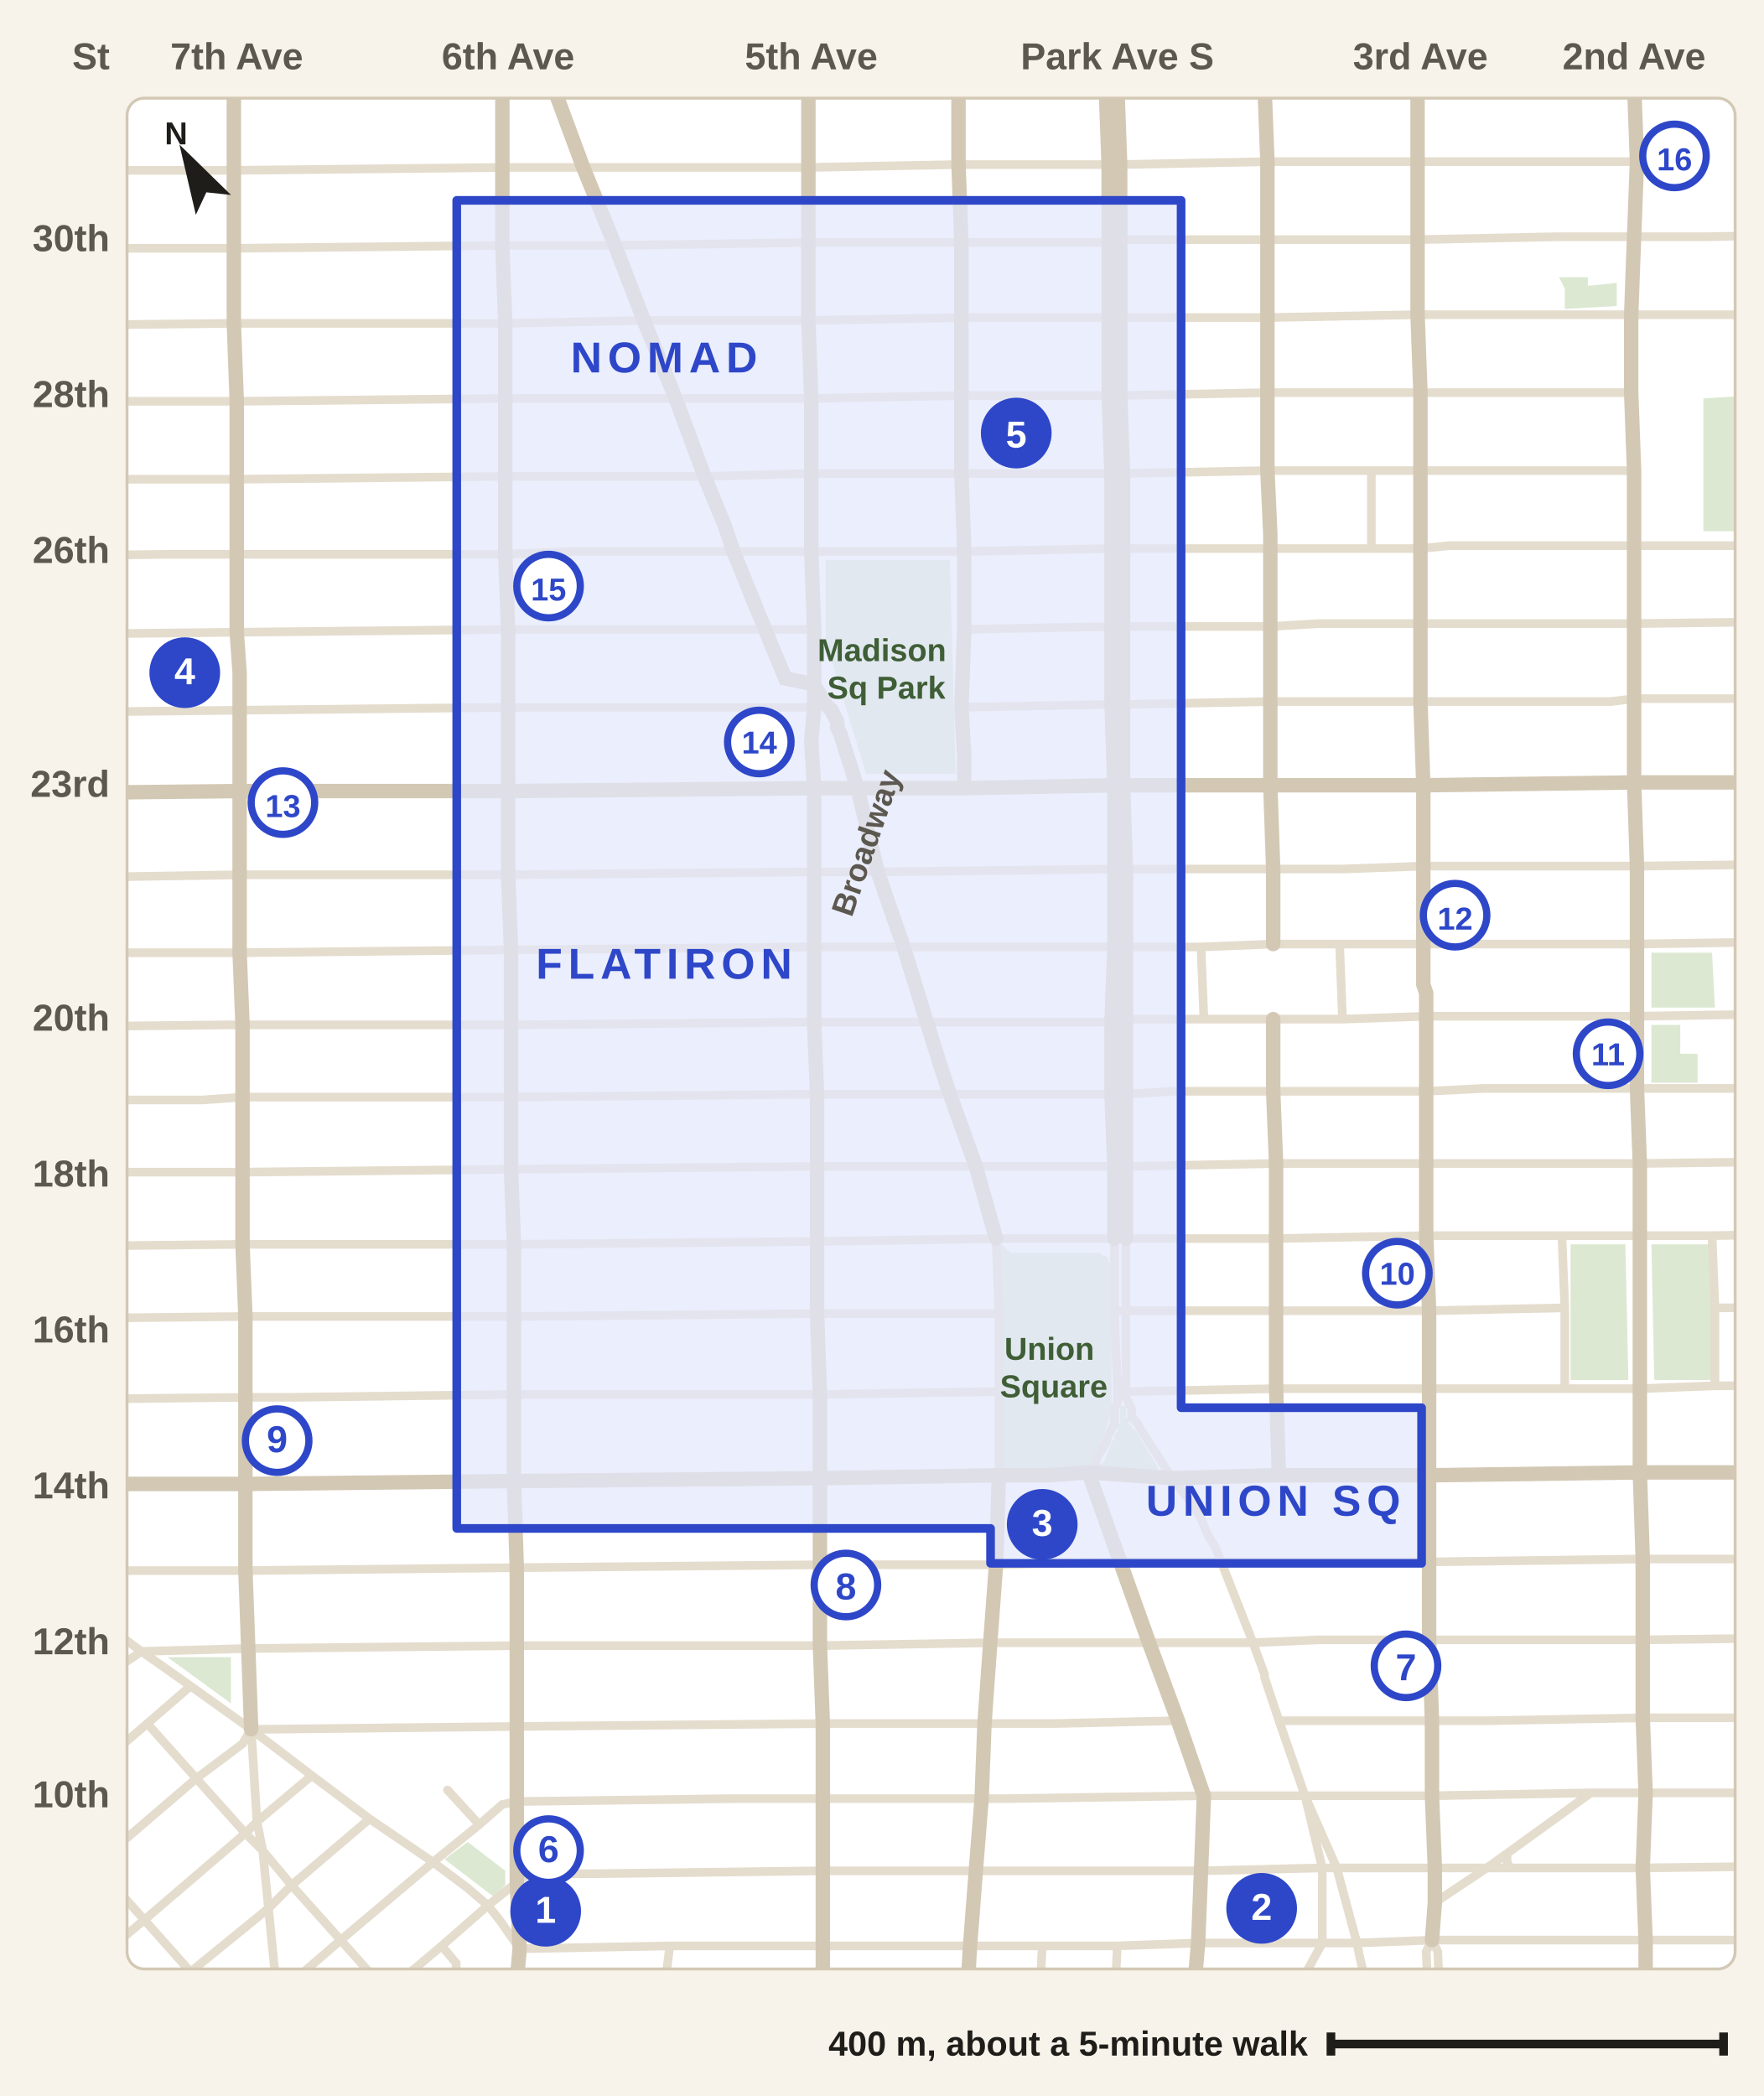
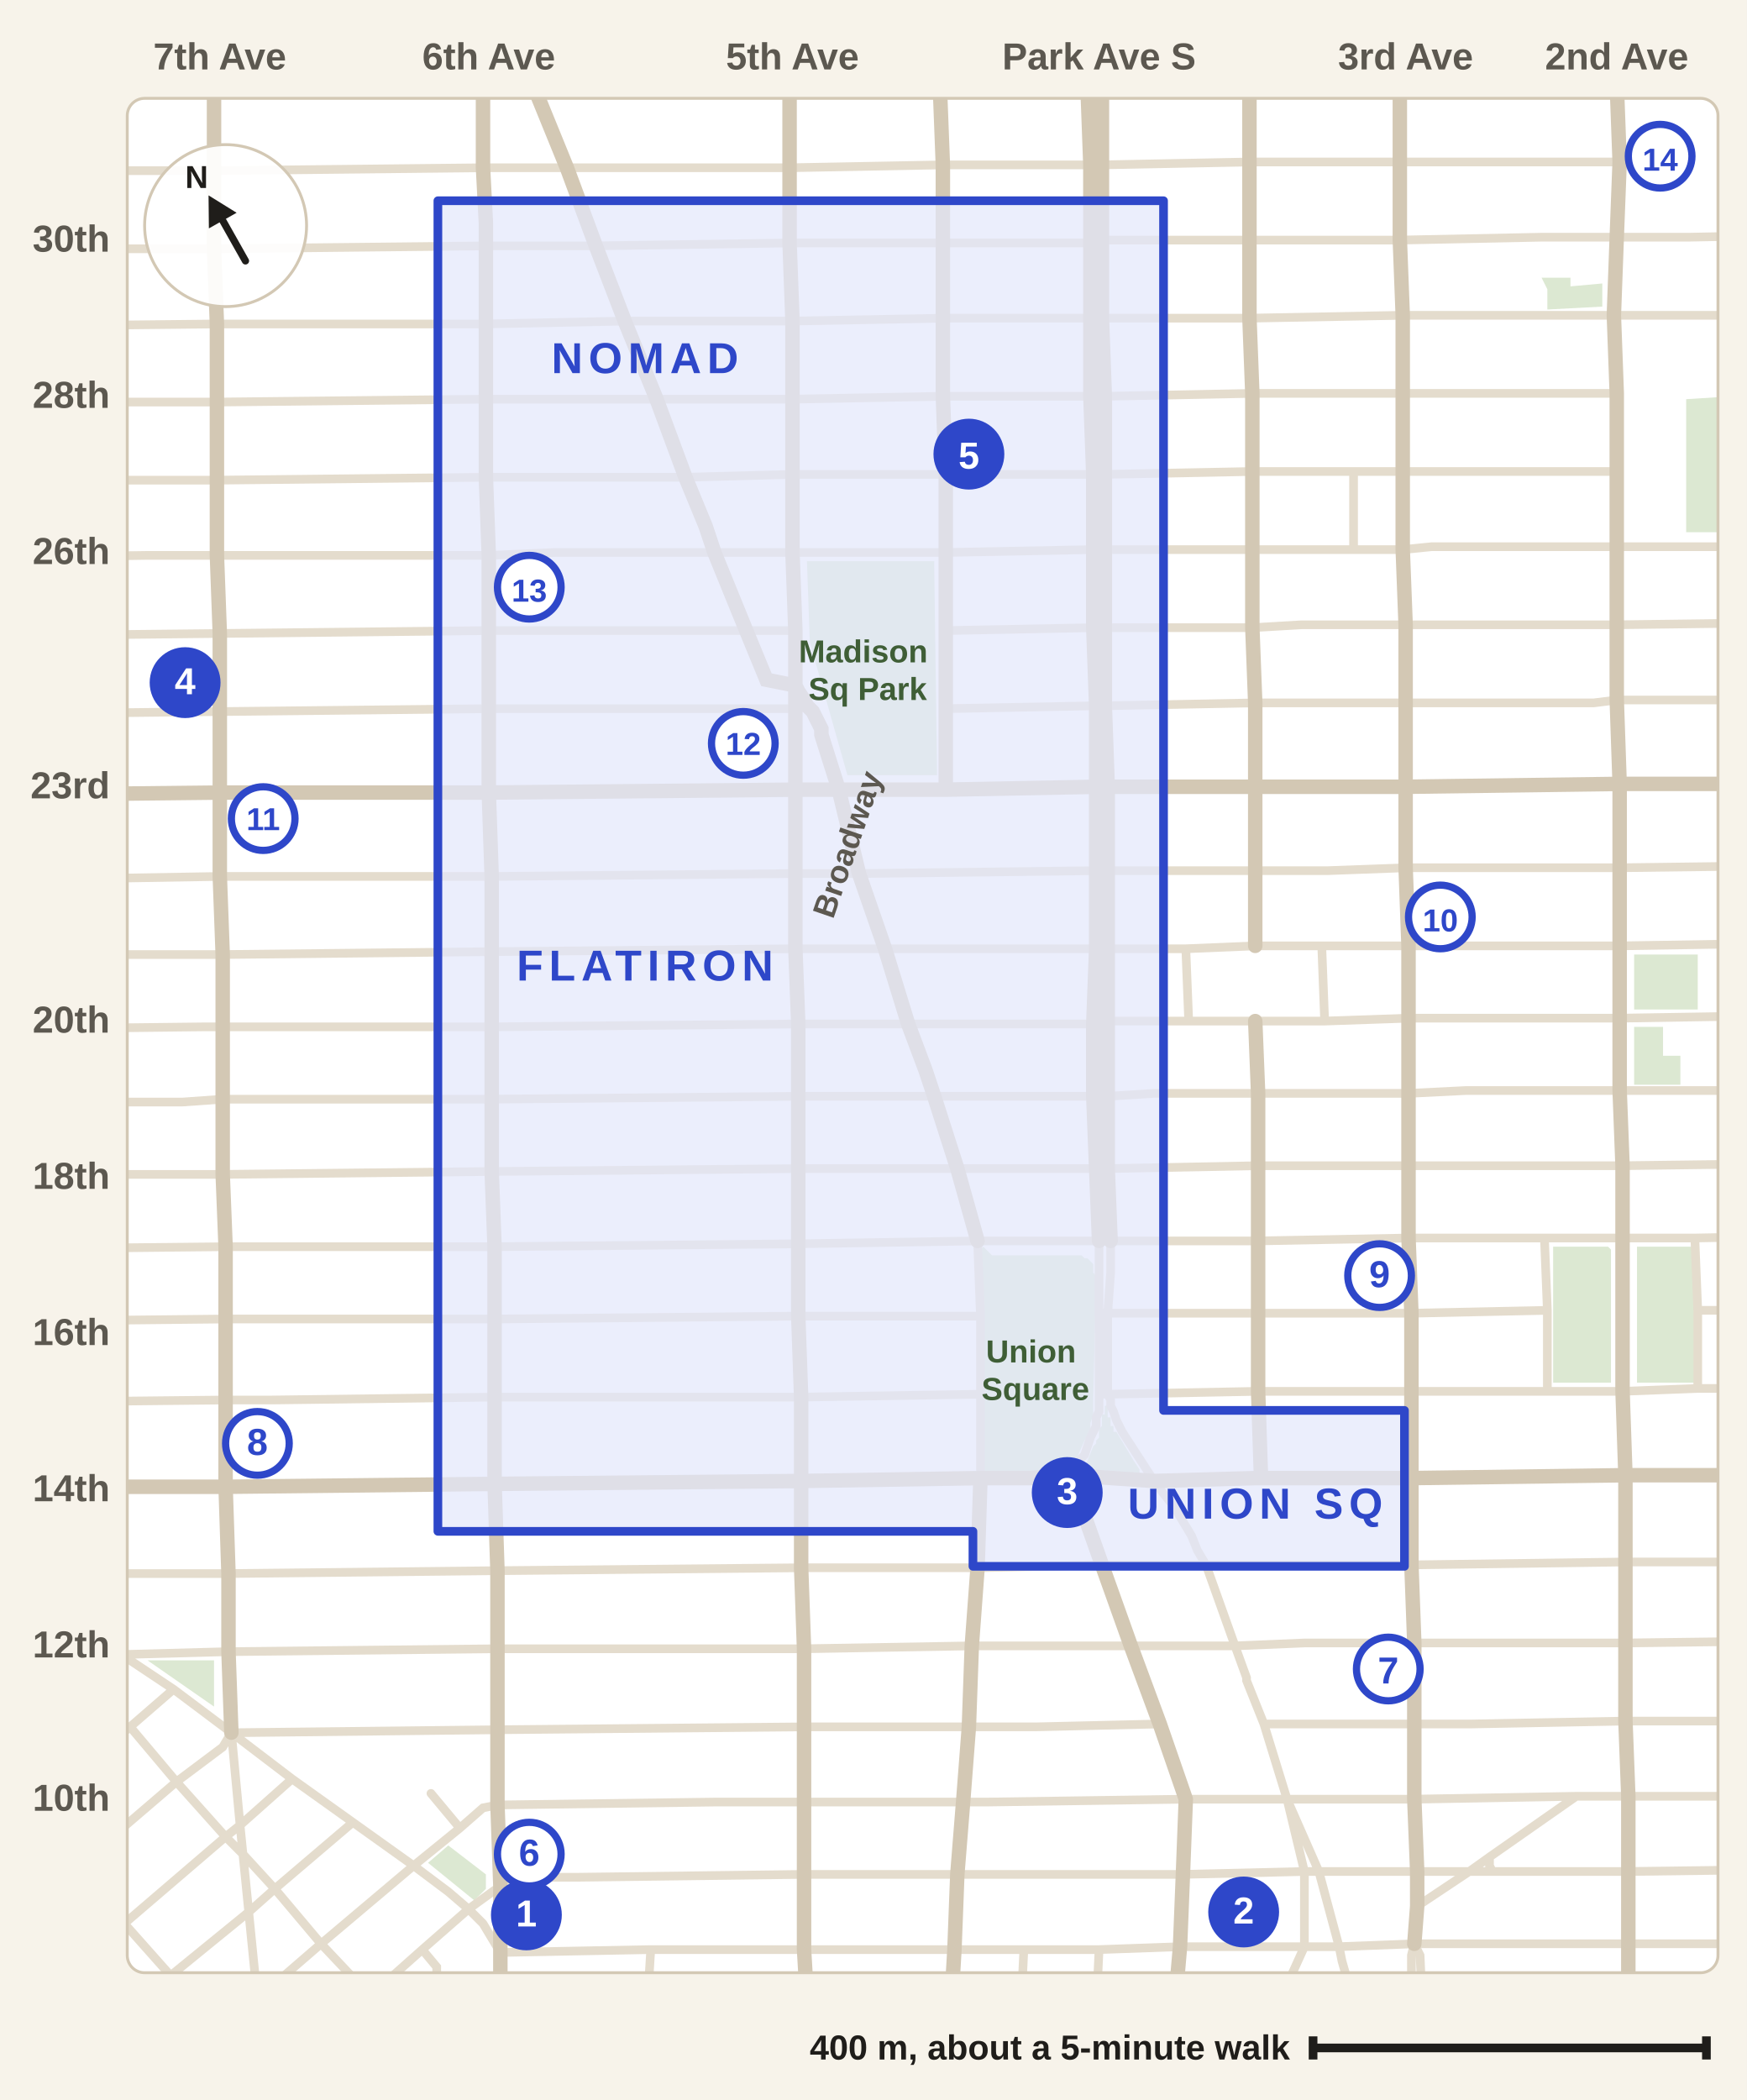
- <svg xmlns="http://www.w3.org/2000/svg" viewBox="0 0 611 726" width="611" height="726" font-family="Atkinson Hyperlegible Next, Arial, Helvetica, sans-serif">
-   <rect width="611" height="726" fill="#F7F3EA" />
+ <svg xmlns="http://www.w3.org/2000/svg" viewBox="0 0 604 726" width="604" height="726" font-family="Atkinson Hyperlegible Next, Arial, Helvetica, sans-serif">
+   <rect width="604" height="726" fill="#F7F3EA" />
  <clipPath id="c">
-     <rect x="44" y="34" width="557" height="648" rx="6" />
+     <rect x="44" y="34" width="550" height="648" rx="6" />
  </clipPath>
  <g clip-path="url(#c)">
-     <rect x="44" y="34" width="557" height="648" fill="#FFFFFF" />
-     <path d="M606 137L590 138L590 184L606 184L606 137Z" fill="#DCE8D2" />
-     <path d="M175 648L162 638L154 644L171 657L175 653L175 648Z" fill="#DCE8D2" />
-     <path d="M593 330L572 330L572 349L594 349L593 330Z" fill="#DCE8D2" />
-     <path d="M588 365L582 365L582 355L572 355L572 375L588 375L588 365Z" fill="#DCE8D2" />
-     <path d="M560 106L560 98L550 99L550 97L550 96L547 96L540 96L542 100L542 107L560 106Z" fill="#DCE8D2" />
-     <path d="M80 590L80 574L58 574L80 590Z" fill="#DCE8D2" />
-     <path d="M329 194L286 194L286 222L300 268L331 268L329 194Z" fill="#DCE8D2" />
-     <path d="M593 431L572 431L573 478L593 478L593 431Z" fill="#DCE8D2" />
-     <path d="M564 478L564 478L564 478L564 477L563 432L563 431L563 431L563 431L563 431L563 431L547 431L545 431L544 431L544 431L544 431L544 431L544 431L544 432L544 478L544 478L544 478L544 478L544 478L545 478L564 478L564 478L564 478Z" fill="#DCE8D2" />
-     <path d="M384 492L385 489L385 486L385 484L385 441L385 440L385 438L384 437L384 436L383 435L382 435L381 434L380 434L378 434L377 434L354 434L352 434L351 434L350 434L349 433L348 432L347 431L346 432L347 453L347 454L347 454L347 454L347 454L347 454L347 454L347 454L347 454L347 454L347 455L347 455L347 455L347 461L347 461L347 461L347 462L347 462L347 483L347 497L347 509L347 509L347 509L347 509L347 509L347 509L348 509L348 510L348 510L348 510L348 510L348 510L354 510L355 509L361 509L362 510L374 510L375 509L376 509L376 509L377 509L377 508L378 508L378 507L382 498L383 495L384 492Z" fill="#DCE8D2" />
-     <path d="M401 509L401 509L401 509L401 509L401 509L401 509L401 509L401 509L401 509L401 509L401 508L401 508L401 508L401 508L401 508L401 508L401 508L401 508L401 508L401 508L399 505L393 495L392 495L392 495L392 494L392 494L391 493L391 493L391 492L391 492L391 491L391 491L390 491L390 491L390 490L390 490L390 489L390 489L390 488L390 488L390 487L389 487L389 487L389 486L389 486L389 486L389 486L389 486L389 486L389 486L389 486L389 486L389 486L389 486L389 486L389 486L389 486L389 486L389 486L389 486L389 486L389 486L389 486L389 486L389 486L389 486L389 486L389 486L389 486L389 486L389 486L389 486L389 486L389 486L389 487L389 487L388 487L388 488L388 488L388 489L388 489L388 490L388 490L388 491L388 491L388 492L388 492L388 493L387 493L387 494L387 494L387 494L387 495L387 495L387 496L387 496L386 497L386 498L386 498L386 499L385 499L385 500L383 505L382 507L382 507L382 507L382 507L382 507L382 507L381 507L381 508L381 508L381 508L382 508L382 508L382 508L382 509L382 509L382 509L382 509L382 509L382 509L382 509L382 509L382 509L383 509L383 510L383 510L383 510L398 510L400 510L400 509L401 509L401 509L401 509Z" fill="#DCE8D2" />
-     <path d="M279 4L221 5L181 5M230 690L257 690M570 699L648 698M442 403L494 403M569 647L648 646M181 5L174 4M384 57L385 57L388 57M383 742L385 717M336 674L361 674M285 674L336 674M285 674L232 674M463 647L452 622M441 301L465 301L493 300M434 569L423 541M441 327L416 328M31 713L-1 741M334 218L385 217M385 717L387 674M438 30L491 29M280 111L333 110M567 327L629 326L645 326M85 635L50 665M175 138L82 139M166 632L150 645M452 622L443 596M128 630L101 653M387 482L387 479L386 454M497 659L515 647M384 110L386 110L388 110M570 621L648 621M280 31L192 31M541 428L542 453M118 672L101 653M385 4L387 4M50 665L26 685L26 685L14 695M384 137L386 137L388 137M385 354L388 353L390 353M447 773L449 738L450 726L452 684M282 218L265 218M458 673L458 647M83 702L66 683M232 674L180 675M458 647L463 647M565 109L598 109L606 109L622 109L643 108M491 3L564 3M386 429L388 429L390 429M108 615L87 599M16 627L-1 606M417 622L452 622M332 31L383 30M282 302L176 303M332 57L384 57M281 164L244 165M31 713L14 695M476 647L497 647M150 645L128 630M91 641L89 631M385 190L387 190L389 190M496 672L570 672M416 328L417 353M389 164L439 163M390 379L406 378L441 378M101 653L93 661M283 455L346 455M175 192L82 192M385 164L386 164L389 164M85 484L-8 485M85 635L68 616M357 741L359 715M390 328L402 328L416 328M492 163L529 163L533 163L540 163L546 163L552 163L566 163M244 165L175 165M442 429L494 428M567 352L629 351L646 352M87 599L84 604L68 616M86 571L49 572M66 584L51 597M177 380L84 380M234 138L175 138M465 353L494 352M566 82L589 82L591 82L642 81M541 428L544 428L568 428M495 541L569 540M85 456L-9 457M338 404L386 404M178 431L107 431L106 431L84 431M284 570L343 569M48 732L31 713M390 429L442 429M439 83L491 83M491 83L539 82L546 82L566 82M386 301L388 301L390 301M390 482L442 481M84 355L78 355L77 355L-10 356M281 191L254 191M145 702L126 701M390 482L390 479L390 454M49 572L34 561M569 540L647 540M33 646L16 627M439 56L491 56M150 645L118 672M494 428L514 428L519 428L541 428M285 711L229 707M283 404L177 405M33 646L-3 676M87 599L66 584M551 621L570 621M333 110L384 110M386 404L388 404L390 404M178 456L85 456M81 112L-12 113M126 701L134 690M386 454L386 441L386 429M333 164L385 164M134 690L118 672M283 404L338 404M158 703L158 680L153 674M175 165L82 166M230 690L232 674M276 245L191 245L176 245M282 328L313 328M492 136L522 136L528 136L531 136L533 136L540 136L565 136M282 354L302 354L309 354L321 354M284 542L179 543M570 672L648 672M83 246L-5 247L-11 247M471 678L470 673M265 218L176 218M96 691L93 661M285 691L335 691M83 330L15 330L11 330L-10 331M567 377L587 377L589 377L645 377M464 327L454 327L451 327L441 327M497 709L498 707L499 699M82 192L57 192L-11 193M283 379L329 379M100 737L99 719M515 699L570 699M476 699L471 678M515 647L522 642M492 190L502 189L542 189L548 189L566 189M567 300L645 299M616 242L644 242M383 30L385 30M333 84L384 84M81 59L-12 59M398 569L434 569M475 190L492 190M438 3L491 3M333 245L385 244M475 163L492 163M522 642L551 621M387 6L385 4M346 511L346 482M134 690L122 701L102 717L99 719M609 189L609 162M389 217L440 217M440 190L454 190L475 190M493 300L567 300M442 481L495 481M389 244L440 243M174 31L81 32M443 596L438 581L438 580L434 569M285 623L306 623L340 623M566 242L597 242L616 242M179 543L85 544M385 495L386 493L386 490L386 488M386 488L387 486L387 484L387 482M83 303L22 304L21 304L-10 304M229 707L228 734M177 355L119 355L117 355L84 355M281 138L234 138M34 561L-12 587M609 162L609 136M495 699L494 676L496 672M384 84L386 84L388 83M483 721L476 699M387 482L390 482M417 353L441 353M346 455L345 429M280 31L332 31M492 216L566 216M564 3L578 3L642 2M334 191L385 190M176 218L82 219M483 721L485 722L486 723L488 724L490 724M285 597L179 598M280 58L332 57M284 483L212 483L195 483L178 483M497 647L515 647M66 683L50 665M177 405L84 406M496 622L551 621M385 30L387 30M388 137L439 136M390 301L400 301L441 301M495 454L542 453M390 454L390 440L390 429M179 598L89 599L87 599M340 623L348 623L417 622M386 328L388 328L390 328M390 454L442 454M66 584L49 572M594 453L646 453M515 724L515 699M282 354L177 355M331 739L333 714M284 542L345 542M494 352L514 352L567 352M66 683L31 713M569 568L647 567M284 570L215 570L205 570M16 627L-20 657M192 31L174 31M254 191L199 191L175 192M49 572L-1 606M442 454L495 454M280 111L223 111M178 483L101 484L85 484M333 137L384 137M338 648L416 648M84 406L-9 406M176 303L83 303M50 665L33 646M285 623L254 623L179 624M464 327L493 327M332 4L382 4M359 715L333 714M465 353L464 327M441 378L494 378M463 647L476 647M96 691L83 702M386 454L388 454L390 454M82 219L-11 220M174 4L81 6M439 110L491 109M82 139L-11 139M439 136L492 136M387 30L438 30M491 109L565 109M223 111L175 112M423 541L421 536L418 531L416 526M416 526L413 521L409 516L406 512M205 570L179 570M109 725L99 719M179 624L174 625L166 632M346 482L346 455M166 632L155 620M385 379L388 379L390 379M118 672L96 691M177 329L83 330M93 661L66 683M415 673L458 673M341 597L364 597L365 597L408 596M153 674L134 690M51 597L16 627M494 378L514 377L567 377M174 85L81 86M169 660L153 674M169 660L162 654L150 645M175 112L81 112M84 380L70 381L65 381L-9 381M280 58L202 58M388 110L439 110M345 429L386 429M387 674L415 673M345 542L388 541M515 647L523 647M566 216L644 215M412 719L385 717M452 684L458 673M470 673L496 672M413 696L452 684M343 569L398 569M458 647L452 622M492 243L508 243L521 243L555 243L558 243L566 242M491 29L551 29L556 29L566 29M99 719L83 702M361 674L387 674M329 379L385 379M280 84L213 85M385 717L359 715M387 4L438 3M108 615L89 631M475 176L475 163M499 699L498 676L496 672M568 403L645 402M179 570L86 571M145 702L134 690M81 6L26 6L15 6L-13 6M566 189L591 189L609 189M89 631L87 599M81 86L-12 86M388 541L423 541M280 84L333 84M494 403L568 403M283 379L177 380M174 58L81 59M385 217L387 217L389 217M285 597L303 597L341 597M109 725L126 701M68 616L33 646M14 695L-11 716M281 164L294 164M82 166L63 166L57 166L5 166L-11 166M496 596L516 596L569 595M101 653L91 641M359 715L361 674M281 138L333 137M497 699L499 699M441 353L465 353M283 430L345 429M68 616L51 597M416 648L458 647M14 695L-3 676M91 641L85 635M173 665L169 660M93 661L91 641M493 327L567 327M497 724L497 709M158 703L145 702M294 164L333 164M569 595L597 595L603 595L647 595M443 596L496 596M568 481L594 480M282 245L276 245M83 702L61 721L58 723L48 732M180 675L173 665M458 673L470 673M542 453L542 481M388 57L439 56M229 707L230 690M285 648L338 648M333 714L285 711M321 354L385 354M609 136L618 136L622 136M176 245L83 246M388 83L439 83M279 4L332 4M495 568L516 568L569 568M497 709L495 708L495 699M593 428L645 427M304 302L386 301M499 699L515 699M282 328L177 329M282 302L304 302M452 622L496 622M568 428L593 428M475 190L475 176M439 163L475 163M89 631L85 635M283 430L178 431M470 673L463 647M594 480L646 480M283 455L178 456M523 647L522 645L522 644L522 643L522 642M128 630L108 615M313 328L386 328M594 480L594 453M434 569L457 568L470 568L495 568M440 243L479 243L492 243M390 404L442 403M389 190L440 190M594 453L593 428M609 189L643 188M491 56L567 56M281 191L334 191M385 244L387 244L389 244M523 647L569 647M84 431L-9 432M377 510L379 508L380 505L381 503M381 503L383 500L384 497L385 495M202 58L174 58M423 541L457 541L474 541L495 541M99 719L66 748M390 353L402 353L406 353L417 353M284 483L346 482M622 136L643 135M395 495L394 493L392 491L392 488M392 488L391 486L390 484L390 482M180 704L158 703M229 707L180 704M13 545L-3 555L-13 560M406 512L395 495M85 544L15 544L13 545M13 545L9 542L-8 529M34 561L13 545M179 652L169 660M285 648L206 649L196 649L183 649L179 652M542 481L568 481M99 719L96 691M495 481L512 481L517 481L520 481L523 481L542 481M213 85L174 85M440 217L457 216L468 216L476 216L492 216" fill="none" stroke="#E4DCCD" stroke-width="3" stroke-linecap="round" />
-     <path d="M492 243L492 216M213 85L202 58M282 354L282 328M413 696L415 673M377 510L406 512M567 352L567 327M81 32L81 6M177 329L176 303M321 354L313 328M345 429L338 404M439 83L439 56M175 165L175 138M177 380L177 355M83 274L83 246M567 377L567 352M570 699L570 672M178 456L178 431M180 675L179 652M176 245L176 230L176 218M566 271L566 242M329 379L326 370L321 354M284 512L284 483M285 674L285 648M81 86L81 59M570 724L570 699M282 302L282 273M343 569L345 542M282 237L282 218M178 483L178 456M569 540L568 510M179 652L179 624M284 570L284 542M494 403L494 378M388 110L388 83M567 327L567 300M412 719L413 696M568 510L568 481M568 403L567 377M175 192L175 165M338 404L329 379M568 428L568 403M385 354L386 328M281 138L280 111M495 481L495 454M178 513L85 514M386 429L386 404M492 190L492 163M398 569L388 541M495 511L568 510M382 4L382 -25M386 301L386 272M443 511L482 511L495 511M174 4L174 -11M85 514L-8 514M440 190L440 185L439 163M281 257L282 245M176 274L176 245M336 674L338 648M566 189L566 163M279 4L279 -25M335 691L336 674M385 379L385 354M174 31L174 4M496 596L495 568M494 428L494 403M82 219L82 192M387 6L387 4M83 330L83 303M297 273L323 273L334 273M443 511L442 481M284 512L346 511M390 379L390 353M334 218L334 191M82 166L82 139M179 570L179 543M386 272L385 244M333 110L333 84M282 245L282 237M390 353L390 328M390 328L390 312L390 301M569 595L569 568M333 714L335 691M389 190L389 164M284 512L178 513M281 191L281 164M496 672L497 659M86 571L85 544M569 647L570 621M415 673L416 648M83 303L83 274M439 163L439 136M384 84L384 57M346 511L363 511L377 510M81 6L80 -23M438 30L438 3M386 404L385 379M282 273L289 273M564 3L564 -26M566 271L644 271M439 56L438 30M202 58L192 31M492 136L491 109M386 272L387 272L389 272M175 112L174 85M440 272L465 272L493 272M566 29L564 3M332 4L332 -25M280 111L280 84M439 136L439 110M493 272L492 243M389 217L389 190M389 272L389 244M384 57L383 30M566 242L566 216M333 164L333 137M334 191L333 164M345 542L346 511M282 273L176 274M304 302L297 273M442 454L442 429M493 327L493 300M289 273L297 273M438 3L438 -26M567 300L566 271M81 59L81 32M177 355L177 343L177 329M178 513L178 483M493 272L566 271M285 711L285 691M491 109L491 83M492 216L492 190M384 110L384 84M385 164L384 137M283 379L282 354M332 31L332 4M388 57L387 30M565 109L566 82M495 568L495 541M85 456L84 431M85 544L85 514M385 4L385 -25M496 622L496 596M282 218L281 191M566 82L567 56M83 246L83 233L82 219M81 112L81 86M178 431L177 405M283 455L283 430M494 352L494 344L493 341L493 327M174 85L174 77L174 58M569 568L569 558L569 540M491 3L490 -26M177 405L177 380M192 31L181 5M244 165L234 138M333 84L332 57M385 190L385 164M282 328L282 302M389 272L440 272M176 218L175 192M285 623L285 597M570 672L569 647M285 648L285 623M283 404L283 379M176 303L176 274M179 598L179 570M84 355L83 330M283 430L283 412L283 410L283 404M387 4L387 -25M568 510L614 510L617 510L625 510L633 510L647 510M179 613L179 598M492 163L492 136M179 543L178 513M234 138L223 111M389 244L389 217M491 83L491 56M223 111L213 85M285 597L284 570M440 243L440 217M406 512L441 511L443 511M568 481L568 428M491 29L491 3M495 541L495 511M174 58L174 31M570 621L569 595M491 56L491 29M313 328L304 302M285 691L285 674M441 301L440 272M388 541L377 510M495 454L494 428M334 273L334 262L333 245M340 623L341 597M282 237L272 235L265 218M493 300L493 272M439 110L439 83M565 136L565 109M82 139L81 112M84 431L84 406M390 429L390 404M385 217L385 190M85 484L85 456M390 301L389 272M388 83L388 57M388 137L388 110M387 30L387 6M265 218L254 191M84 406L84 380M254 191L251 182L244 165M497 647L496 622M441 378L441 353M82 192L82 166M338 648L340 623M494 378L494 352M386 328L386 312L386 301M341 597L343 569M384 137L384 110M179 624L179 613M334 273L386 272M440 272L440 243M411 744L411 737L412 719M382 6L382 4M284 483L283 455M84 380L84 355M566 216L566 189M497 659L497 647M416 648L417 622M87 599L86 571M297 273L291 254M291 254L290 252L290 250L289 248L288 246L286 244M286 244L285 242L283 239L282 237M567 56L566 29M417 622L408 596M442 481L442 454M495 511L495 481M280 31L279 4M333 137L333 110M383 30L382 6M280 58L280 31M385 244L385 217M175 138L175 112M389 164L388 137M408 596L398 569M281 164L281 138M442 403L441 378M280 84L280 58M333 245L334 218M390 404L390 379M176 274L83 274M440 217L440 190M284 542L284 512M332 57L332 31M83 274L-10 275M442 429L442 403M282 273L281 257M441 327L441 301M566 163L565 136M180 704L179 686L180 675M85 514L85 499L85 498L85 484M180 731L180 704" fill="none" stroke="#D3C8B4" stroke-width="5" stroke-linecap="round" />
-     <path d="M158.2 69.4L409.1 69.4L409.1 487.6L492.4 487.6L492.4 541.5L343.1 541.5L343.1 529.4L158.2 529.4L158.2 69.4Z" fill="#E3E8FB" fill-opacity="0.72" stroke="#2E47C9" stroke-width="3" stroke-linejoin="round" />
-     <text x="230" y="129" font-size="15" font-weight="700" fill="#2E47C9" text-anchor="middle" letter-spacing="2">NOMAD</text>
-     <text x="230" y="339" font-size="15" font-weight="700" fill="#2E47C9" text-anchor="middle" letter-spacing="2">FLATIRON</text>
-     <text x="441" y="525" font-size="15" font-weight="700" fill="#2E47C9" text-anchor="middle" letter-spacing="2">UNION SQ</text>
-     <text x="307" y="229" font-size="11" font-weight="700" fill="#3F5E36" text-anchor="middle">
-       <tspan x="307">Madison</tspan>
-       <tspan x="307" dy="13">Sq Park</tspan>
+     <rect x="44" y="34" width="550" height="648" fill="#FFFFFF" />
+     <path d="M599 137L583 138L583 184L599 184L599 137Z" fill="#DCE8D2" />
+     <path d="M168 648L155 638L148 644L164 657L168 653L168 648Z" fill="#DCE8D2" />
+     <path d="M587 330L565 330L565 349L587 349L587 330Z" fill="#DCE8D2" />
+     <path d="M581 365L575 365L575 355L565 355L565 375L581 375L581 365Z" fill="#DCE8D2" />
+     <path d="M554 106L554 98L543 99L543 97L543 96L540 96L533 96L535 100L535 107L554 106Z" fill="#DCE8D2" />
+     <path d="M74 590L74 574L51 574L74 590Z" fill="#DCE8D2" />
+     <path d="M323 194L279 194L280 222L293 268L324 268L323 194Z" fill="#DCE8D2" />
+     <path d="M586 431L566 431L566 478L586 478L586 431Z" fill="#DCE8D2" />
+     <path d="M557 478L557 478L557 478L557 477L557 432L556 431L556 431L556 431L556 431L556 431L540 431L539 431L537 431L537 431L537 431L537 431L537 431L537 432L537 478L537 478L537 478L538 478L538 478L538 478L557 478L557 478L557 478Z" fill="#DCE8D2" />
+     <path d="M377 492L378 489L378 486L378 484L379 441L378 440L378 438L378 437L377 436L376 435L375 435L374 434L373 434L372 434L370 434L347 434L346 434L344 434L343 434L342 433L341 432L340 431L339 432L340 453L340 454L340 454L340 454L340 454L340 454L340 454L340 454L340 454L340 454L340 455L340 455L340 455L340 461L340 461L340 461L340 462L340 462L340 483L340 497L340 509L340 509L340 509L341 509L341 509L341 509L341 509L341 510L341 510L341 510L341 510L342 510L347 510L349 509L354 509L355 510L367 510L368 509L369 509L369 509L370 509L370 508L371 508L371 507L375 498L377 495L377 492Z" fill="#DCE8D2" />
+     <path d="M394 509L394 509L394 509L394 509L394 509L394 509L394 509L394 509L394 509L394 509L394 508L394 508L394 508L394 508L394 508L394 508L394 508L394 508L394 508L394 508L392 505L386 495L386 495L385 495L385 494L385 494L385 493L384 493L384 492L384 492L384 491L384 491L384 491L384 491L384 490L383 490L383 489L383 489L383 488L383 488L383 487L383 487L383 487L383 486L382 486L382 486L382 486L382 486L382 486L382 486L382 486L382 486L382 486L382 486L382 486L382 486L382 486L382 486L382 486L382 486L382 486L382 486L382 486L382 486L382 486L382 486L382 486L382 486L382 486L382 486L382 486L382 486L382 486L382 486L382 487L382 487L382 487L382 488L382 488L382 489L381 489L381 490L381 490L381 491L381 491L381 492L381 492L381 493L381 493L380 494L380 494L380 494L380 495L380 495L380 496L380 496L380 497L379 498L379 498L379 499L379 499L378 500L376 505L375 507L375 507L375 507L375 507L375 507L375 507L375 507L375 508L375 508L375 508L375 508L375 508L375 508L375 509L375 509L375 509L375 509L375 509L375 509L375 509L376 509L376 509L376 509L376 510L376 510L376 510L392 510L394 510L394 509L394 509L394 509L394 509Z" fill="#DCE8D2" />
+     <path d="M273 4L215 5L175 5M224 690L251 690M563 699L642 698M435 403L487 403M563 647L641 646M175 5L168 4M377 57L379 57L381 57M376 742L378 717M330 674L354 674M278 674L330 674M278 674L225 674M456 647L445 622M434 301L459 301L486 300M427 569L417 541M434 327L410 328M24 713L-8 741M327 218L378 217M378 717L380 674M432 30L484 29M274 111L326 110M560 327L622 326L638 326M78 635L43 665M168 138L75 139M159 632L143 645M445 622L437 596M122 630L95 653M380 482L380 479L380 454M490 659L508 647M377 110L379 110L381 110M563 621L641 621M273 31L185 31M534 428L535 453M111 672L95 653M378 4L380 4M43 665L19 685L19 685L8 695M377 137L379 137L382 137M378 354L381 353L383 353M440 773L442 738L443 726L446 684M275 218L258 218M451 673L451 647M76 702L59 683M225 674L173 675M451 647L456 647M558 109L591 109L599 109L615 109L636 108M484 3L558 3M380 429L382 429L384 429M101 615L80 599M9 627L-7 606M410 622L445 622M325 31L376 30M275 302L170 303M326 57L377 57M274 164L237 165M24 713L8 695M470 647L490 647M143 645L122 630M84 641L83 631M378 190L380 190L382 190M489 672L563 672M410 328L411 353M382 164L433 163M383 379L399 378L435 378M95 653L86 661M276 455L339 455M169 192L75 192M378 164L380 164L382 164M78 484L-15 485M78 635L61 616M350 741L352 715M383 328L396 328L410 328M485 163L523 163L526 163L533 163L539 163L545 163L559 163M237 165L168 165M435 429L487 428M560 352L622 351L639 352M80 599L77 604L61 616M79 571L42 572M60 584L45 597M170 380L77 380M227 138L168 138M458 353L487 352M559 82L582 82L584 82L636 81M534 428L537 428L561 428M488 541L562 540M78 456L-15 457M331 404L379 404M171 431L101 431L99 431L78 431M278 570L336 569M41 732L24 713M384 429L435 429M432 83L484 83M484 83L533 82L540 82L559 82M379 301L381 301L383 301M383 482L435 481M77 355L71 355L70 355L-16 356M274 191L247 191M138 702L119 701M383 482L383 479L383 454M42 572L27 561M562 540L640 540M26 646L9 627M432 56L484 56M143 645L111 672M487 428L507 428L512 428L534 428M279 711L223 707M276 404L170 405M26 646L-10 676M80 599L60 584M545 621L563 621M326 110L377 110M379 404L381 404L383 404M171 456L78 456M75 112L-18 113M119 701L128 690M380 454L380 441L380 429M327 164L378 164M128 690L111 672M276 404L331 404M151 703L151 680L146 674M168 165L75 166M224 690L225 674M269 245L184 245L169 245M275 328L306 328M485 136L515 136L521 136L524 136L526 136L533 136L559 136M276 354L295 354L302 354L314 354M277 542L172 543M563 672L641 672M76 246L-12 247L-17 247M464 678L463 673M258 218L169 218M89 691L86 661M279 691L329 691M77 330L8 330L4 330L-16 331M560 377L580 377L582 377L639 377M457 327L447 327L444 327L434 327M490 709L492 707L492 699M75 192L51 192L-18 193M276 379L323 379M94 737L92 719M508 699L563 699M470 699L464 678M508 647L515 642M485 190L495 189L536 189L541 189L559 189M560 300L638 299M609 242L637 242M376 30L378 30M326 84L377 84M74 59L-19 59M391 569L427 569M468 190L485 190M431 3L484 3M327 245L379 244M468 163L485 163M515 642L545 621M381 6L378 4M339 511L339 482M128 690L115 701L95 717L92 719M602 189L602 162M382 217L433 217M433 190L447 190L468 190M486 300L560 300M435 481L488 481M382 244L434 243M167 31L74 32M437 596L431 581L431 580L427 569M278 623L299 623L333 623M559 242L590 242L609 242M172 543L79 544M378 495L379 493L379 490L380 488M380 488L380 486L380 484L380 482M76 303L16 304L14 304L-17 304M223 707L221 734M170 355L112 355L110 355L77 355M274 138L227 138M27 561L-19 587M602 162L602 136M488 699L488 676L489 672M377 84L379 84L381 83M477 721L470 699M380 482L383 482M411 353L434 353M339 455L338 429M273 31L325 31M486 216L559 216M558 3L572 3L635 2M327 191L378 190M169 218L76 219M477 721L478 722L480 723L481 724L483 724M278 597L172 598M273 58L326 57M277 483L205 483L188 483L171 483M490 647L508 647M59 683L43 665M170 405L77 406M489 622L545 621M378 30L381 30M382 137L433 136M383 301L393 301L434 301M488 454L535 453M383 454L384 440L384 429M172 598L83 599L80 599M333 623L341 623L410 622M379 328L381 328L383 328M383 454L435 454M60 584L42 572M587 453L639 453M509 724L508 699M276 354L170 355M325 739L327 714M277 542L338 542M487 352L507 352L560 352M59 683L24 713M562 568L640 567M278 570L208 570L198 570M9 627L-26 657M185 31L167 31M247 191L192 191L169 192M42 572L-7 606M435 454L488 454M274 111L216 111M171 483L94 484L78 484M326 137L377 137M331 648L409 648M77 406L-16 406M170 303L76 303M43 665L26 646M278 623L247 623L172 624M457 327L487 327M325 4L375 4M352 715L327 714M458 353L457 327M435 378L487 378M456 647L470 647M89 691L76 702M380 454L381 454L383 454M76 219L-18 220M168 4L74 6M432 110L485 109M75 139L-18 139M433 136L485 136M381 30L432 30M485 109L558 109M216 111L168 112M417 541L414 536L412 531L409 526M409 526L406 521L402 516L399 512M198 570L172 570M102 725L92 719M172 624L167 625L159 632M339 482L339 455M159 632L149 620M378 379L381 379L383 379M111 672L89 691M170 329L77 330M86 661L59 683M408 673L451 673M335 597L357 597L358 597L401 596M146 674L128 690M45 597L9 627M487 378L507 377L560 377M168 85L74 86M162 660L146 674M162 660L155 654L143 645M168 112L75 112M77 380L63 381L58 381L-16 381M273 58L196 58M381 110L432 110M338 429L380 429M380 674L408 673M338 542L381 541M508 647L516 647M559 216L637 215M405 719L378 717M446 684L451 673M463 673L489 672M406 696L446 684M336 569L391 569M451 647L445 622M486 243L501 243L514 243L548 243L551 243L559 242M484 29L544 29L549 29L559 29M92 719L76 702M354 674L380 674M323 379L378 379M273 84L206 85M378 717L352 715M380 4L431 3M101 615L83 631M468 176L468 163M492 699L491 676L489 672M561 403L639 402M172 570L79 571M138 702L128 690M74 6L19 6L9 6L-19 6M559 189L584 189L602 189M83 631L80 599M74 86L-19 86M381 541L417 541M273 84L326 84M487 403L561 403M276 379L170 380M167 58L74 59M378 217L380 217L382 217M278 597L296 597L335 597M102 725L119 701M61 616L26 646M8 695L-18 716M274 164L288 164M75 166L56 166L50 166L-2 166L-18 166M489 596L509 596L562 595M95 653L84 641M352 715L354 674M274 138L326 137M490 699L492 699M434 353L458 353M276 430L338 429M61 616L45 597M409 648L451 647M8 695L-10 676M84 641L78 635M167 665L162 660M86 661L84 641M487 327L560 327M490 724L490 709M151 703L138 702M288 164L327 164M562 595L590 595L596 595L641 595M437 596L489 596M561 481L587 480M275 245L269 245M76 702L54 721L51 723L41 732M173 675L167 665M451 673L463 673M535 453L535 481M381 57L432 56M223 707L224 690M278 648L331 648M327 714L279 711M314 354L378 354M602 136L611 136L615 136M169 245L76 246M381 83L432 83M273 4L325 4M489 568L510 568L562 568M490 709L488 708L488 699M586 428L639 427M297 302L379 301M492 699L508 699M275 328L170 329M275 302L297 302M445 622L489 622M561 428L586 428M468 190L468 176M433 163L468 163M83 631L78 635M276 430L171 431M463 673L456 647M587 480L639 480M276 455L171 456M516 647L515 645L515 644L515 643L515 642M122 630L101 615M306 328L379 328M587 480L587 453M427 569L451 568L463 568L489 568M434 243L472 243L486 243M383 404L435 403M382 190L433 190M587 453L586 428M602 189L637 188M484 56L560 56M274 191L327 191M379 244L380 244L382 244M516 647L563 647M78 431L-16 432M370 510L372 508L373 505L375 503M375 503L376 500L377 497L378 495M196 58L167 58M417 541L450 541L468 541L488 541M92 719L59 748M383 353L396 353L399 353L411 353M277 483L339 482M615 136L636 135M388 495L387 493L386 491L385 488M385 488L384 486L384 484L383 482M173 704L151 703M223 707L173 704M7 545L-10 555L-19 560M399 512L388 495M79 544L9 544L7 545M7 545L3 542L-15 529M27 561L7 545M173 652L162 660M278 648L199 649L189 649L176 649L173 652M535 481L561 481M92 719L89 691M488 481L505 481L510 481L514 481L516 481L535 481M206 85L168 85M433 217L450 216L461 216L469 216L486 216" fill="none" stroke="#E4DCCD" stroke-width="3" stroke-linecap="round" />
+     <path d="M486 243L486 216M206 85L196 58M276 354L275 328M406 696L408 673M370 510L399 512M560 352L560 327M74 32L74 6M170 329L170 303M314 354L306 328M338 429L331 404M432 83L432 56M168 165L168 138M170 380L170 355M76 274L76 246M560 377L560 352M563 699L563 672M171 456L171 431M173 675L173 652M169 245L169 230L169 218M560 271L559 242M323 379L320 370L314 354M277 512L277 483M278 674L278 648M74 86L74 59M564 724L563 699M275 302L275 273M336 569L338 542M275 237L275 218M171 483L171 456M562 540L562 510M173 652L172 624M278 570L277 542M487 403L487 378M381 110L381 83M560 327L560 300M405 719L406 696M562 510L561 481M561 403L560 377M169 192L168 165M331 404L323 379M561 428L561 403M378 354L379 328M274 138L274 111M488 481L488 454M171 513L78 514M380 429L379 404M485 190L485 163M391 569L381 541M488 511L562 510M375 4L375 -25M379 301L379 272M436 511L475 511L488 511M168 4L168 -11M78 514L-15 514M433 190L433 185L433 163M275 257L275 245M169 274L169 245M330 674L331 648M559 189L559 163M273 4L272 -25M329 691L330 674M378 379L378 354M167 31L168 4M489 596L489 568M487 428L487 403M76 219L75 192M381 6L380 4M77 330L76 303M290 273L316 273L327 273M436 511L435 481M277 512L339 511M383 379L383 353M327 218L327 191M75 166L75 139M172 570L172 543M379 272L379 244M326 110L326 84M275 245L275 237M383 353L383 328M383 328L383 312L383 301M562 595L562 568M327 714L329 691M382 190L382 164M277 512L171 513M274 191L274 164M489 672L490 659M79 571L79 544M563 647L563 621M408 673L409 648M76 303L76 274M433 163L433 136M377 84L377 57M339 511L356 511L370 510M74 6L74 -23M432 30L431 3M379 404L378 379M275 273L282 273M558 3L557 -26M560 271L637 271M432 56L432 30M196 58L185 31M485 136L485 109M379 272L381 272L383 272M168 112L168 85M434 272L458 272L486 272M559 29L558 3M325 4L325 -25M274 111L273 84M433 136L432 110M486 272L486 243M382 217L382 190M383 272L382 244M377 57L376 30M559 242L559 216M327 164L326 137M327 191L327 164M338 542L339 511M275 273L169 274M297 302L290 273M435 454L435 429M487 327L486 300M282 273L290 273M431 3L431 -26M560 300L560 271M74 59L74 32M170 355L170 343L170 329M171 513L171 483M486 272L560 271M279 711L279 691M485 109L484 83M486 216L485 190M377 110L377 84M378 164L377 137M276 379L276 354M325 31L325 4M381 57L381 30M558 109L559 82M489 568L488 541M78 456L78 431M79 544L78 514M378 4L378 -25M489 622L489 596M275 218L274 191M559 82L560 56M76 246L76 233L76 219M75 112L74 86M171 431L170 405M276 455L276 430M487 352L487 344L487 341L487 327M168 85L168 77L167 58M562 568L562 558L562 540M484 3L484 -26M170 405L170 380M185 31L175 5M237 165L227 138M326 84L326 57M378 190L378 164M275 328L275 302M383 272L434 272M169 218L169 192M278 623L278 597M563 672L563 647M278 648L278 623M276 404L276 379M170 303L169 274M172 598L172 570M77 355L77 330M276 430L276 412L276 410L276 404M380 4L381 -25M562 510L607 510L610 510L618 510L626 510L640 510M172 613L172 598M485 163L485 136M172 543L171 513M227 138L216 111M382 244L382 217M484 83L484 56M216 111L206 85M278 597L278 570M434 243L433 217M399 512L434 511L436 511M561 481L561 428M484 29L484 3M488 541L488 511M167 58L167 31M563 621L562 595M484 56L484 29M306 328L297 302M279 691L278 674M434 301L434 272M381 541L370 510M488 454L487 428M327 273L327 262L327 245M333 623L335 597M275 237L265 235L258 218M486 300L486 272M432 110L432 83M559 136L558 109M75 139L75 112M78 431L77 406M384 429L383 404M378 217L378 190M78 484L78 456M383 301L383 272M381 83L381 57M382 137L381 110M381 30L381 6M258 218L247 191M77 406L77 380M247 191L244 182L237 165M490 647L489 622M435 378L434 353M75 192L75 166M331 648L333 623M487 378L487 352M379 328L379 312L379 301M335 597L336 569M377 137L377 110M172 624L172 613M327 273L379 272M434 272L434 243M404 744L404 737L405 719M375 6L375 4M277 483L276 455M77 380L77 355M559 216L559 189M490 659L490 647M409 648L410 622M80 599L79 571M290 273L284 254M284 254L284 252L283 250L282 248L281 246L279 244M279 244L278 242L276 239L275 237M560 56L559 29M410 622L401 596M435 481L435 454M488 511L488 481M273 31L273 4M326 137L326 110M376 30L375 6M273 58L273 31M379 244L378 217M168 138L168 112M382 164L382 137M401 596L391 569M274 164L274 138M435 403L435 378M273 84L273 58M327 245L327 218M383 404L383 379M169 274L76 274M433 217L433 190M277 542L277 512M326 57L325 31M76 274L-17 275M435 429L435 403M275 273L275 257M434 327L434 301M559 163L559 136M173 704L173 686L173 675M78 514L78 499L78 498L78 484M173 731L173 704" fill="none" stroke="#D3C8B4" stroke-width="5" stroke-linecap="round" />
+     <path d="M151.4 529.4L336.4 529.4L336.4 541.5L485.6 541.5L485.6 487.6L402.3 487.6L402.3 69.4L151.4 69.4L151.4 529.4Z" fill="#E3E8FB" fill-opacity="0.72" stroke="#2E47C9" stroke-width="3" stroke-linejoin="round" />
+     <text x="223" y="129" font-size="15" font-weight="700" fill="#2E47C9" text-anchor="middle" letter-spacing="2">NOMAD</text>
+     <text x="223" y="339" font-size="15" font-weight="700" fill="#2E47C9" text-anchor="middle" letter-spacing="2">FLATIRON</text>
+     <text x="434" y="525" font-size="15" font-weight="700" fill="#2E47C9" text-anchor="middle" letter-spacing="2">UNION SQ</text>
+     <text x="300" y="229" font-size="11" font-weight="700" fill="#3F5E36" text-anchor="middle">
+       <tspan x="300">Madison</tspan>
+       <tspan x="300" dy="13">Sq Park</tspan>
    </text>
-     <text x="365" y="471" font-size="11" font-weight="700" fill="#3F5E36" text-anchor="middle">
-       <tspan x="365">Union</tspan>
-       <tspan x="365" dy="13">Square</tspan>
+     <text x="358" y="471" font-size="11" font-weight="700" fill="#3F5E36" text-anchor="middle">
+       <tspan x="358">Union</tspan>
+       <tspan x="358" dy="13">Square</tspan>
    </text>
-     <text x="295" y="318" font-size="11" font-weight="700" fill="#5C5850" transform="rotate(-71 295 318)">Broadway</text>
+     <text x="288" y="318" font-size="11" font-weight="700" fill="#5C5850" transform="rotate(-71 288 318)">Broadway</text>
  </g>
-   <rect x="44" y="34" width="557" height="648" rx="6" fill="none" stroke="#D3C8B4" />
-   <text x="82" y="24" font-size="13" font-weight="700" fill="#5C5850" text-anchor="middle">7th Ave</text>
-   <text x="176" y="24" font-size="13" font-weight="700" fill="#5C5850" text-anchor="middle">6th Ave</text>
-   <text x="281" y="24" font-size="13" font-weight="700" fill="#5C5850" text-anchor="middle">5th Ave</text>
-   <text x="387" y="24" font-size="13" font-weight="700" fill="#5C5850" text-anchor="middle">Park Ave S</text>
-   <text x="492" y="24" font-size="13" font-weight="700" fill="#5C5850" text-anchor="middle">3rd Ave</text>
-   <text x="566" y="24" font-size="13" font-weight="700" fill="#5C5850" text-anchor="middle">2nd Ave</text>
+   <rect x="44" y="34" width="550" height="648" rx="6" fill="none" stroke="#D3C8B4" />
+   <text x="76" y="24" font-size="13" font-weight="700" fill="#5C5850" text-anchor="middle">7th Ave</text>
+   <text x="169" y="24" font-size="13" font-weight="700" fill="#5C5850" text-anchor="middle">6th Ave</text>
+   <text x="274" y="24" font-size="13" font-weight="700" fill="#5C5850" text-anchor="middle">5th Ave</text>
+   <text x="380" y="24" font-size="13" font-weight="700" fill="#5C5850" text-anchor="middle">Park Ave S</text>
+   <text x="486" y="24" font-size="13" font-weight="700" fill="#5C5850" text-anchor="middle">3rd Ave</text>
+   <text x="559" y="24" font-size="13" font-weight="700" fill="#5C5850" text-anchor="middle">2nd Ave</text>
  <text x="38" y="626" font-size="13" font-weight="700" fill="#5C5850" text-anchor="end">10th</text>
  <text x="38" y="573" font-size="13" font-weight="700" fill="#5C5850" text-anchor="end">12th</text>
  <text x="38" y="519" font-size="13" font-weight="700" fill="#5C5850" text-anchor="end">14th</text>
  <text x="38" y="465" font-size="13" font-weight="700" fill="#5C5850" text-anchor="end">16th</text>
  <text x="38" y="411" font-size="13" font-weight="700" fill="#5C5850" text-anchor="end">18th</text>
  <text x="38" y="357" font-size="13" font-weight="700" fill="#5C5850" text-anchor="end">20th</text>
  <text x="38" y="276" font-size="13" font-weight="700" fill="#5C5850" text-anchor="end">23rd</text>
  <text x="38" y="195" font-size="13" font-weight="700" fill="#5C5850" text-anchor="end">26th</text>
  <text x="38" y="141" font-size="13" font-weight="700" fill="#5C5850" text-anchor="end">28th</text>
  <text x="38" y="87" font-size="13" font-weight="700" fill="#5C5850" text-anchor="end">30th</text>
-   <text x="38" y="24" font-size="13" font-weight="700" fill="#5C5850" text-anchor="end">St</text>
-   <circle cx="189" cy="662" r="11" fill="#2E47C9" stroke="#2E47C9" stroke-width="2.5" />
-   <text x="189" y="666" font-size="13" font-weight="700" fill="#FFFFFF" text-anchor="middle">1</text>
-   <circle cx="437" cy="661" r="11" fill="#2E47C9" stroke="#2E47C9" stroke-width="2.5" />
-   <text x="437" y="665" font-size="13" font-weight="700" fill="#FFFFFF" text-anchor="middle">2</text>
-   <circle cx="361" cy="528" r="11" fill="#2E47C9" stroke="#2E47C9" stroke-width="2.5" />
-   <text x="361" y="532" font-size="13" font-weight="700" fill="#FFFFFF" text-anchor="middle">3</text>
-   <circle cx="64" cy="233" r="11" fill="#2E47C9" stroke="#2E47C9" stroke-width="2.5" />
-   <text x="64" y="237" font-size="13" font-weight="700" fill="#FFFFFF" text-anchor="middle">4</text>
-   <circle cx="352" cy="150" r="11" fill="#2E47C9" stroke="#2E47C9" stroke-width="2.5" />
-   <text x="352" y="155" font-size="13" font-weight="700" fill="#FFFFFF" text-anchor="middle">5</text>
-   <circle cx="190" cy="641" r="11" fill="#FFFFFF" stroke="#2E47C9" stroke-width="2.5" />
-   <text x="190" y="645" font-size="13" font-weight="700" fill="#2E47C9" text-anchor="middle">6</text>
-   <circle cx="487" cy="577" r="11" fill="#FFFFFF" stroke="#2E47C9" stroke-width="2.5" />
-   <text x="487" y="582" font-size="13" font-weight="700" fill="#2E47C9" text-anchor="middle">7</text>
-   <circle cx="293" cy="549" r="11" fill="#FFFFFF" stroke="#2E47C9" stroke-width="2.5" />
-   <text x="293" y="554" font-size="13" font-weight="700" fill="#2E47C9" text-anchor="middle">8</text>
-   <circle cx="96" cy="499" r="11" fill="#FFFFFF" stroke="#2E47C9" stroke-width="2.5" />
-   <text x="96" y="503" font-size="13" font-weight="700" fill="#2E47C9" text-anchor="middle">9</text>
-   <circle cx="484" cy="441" r="11" fill="#FFFFFF" stroke="#2E47C9" stroke-width="2.5" />
-   <text x="484" y="445" font-size="11" font-weight="700" fill="#2E47C9" text-anchor="middle">10</text>
-   <circle cx="557" cy="365" r="11" fill="#FFFFFF" stroke="#2E47C9" stroke-width="2.5" />
-   <text x="557" y="369" font-size="11" font-weight="700" fill="#2E47C9" text-anchor="middle">11</text>
-   <circle cx="504" cy="317" r="11" fill="#FFFFFF" stroke="#2E47C9" stroke-width="2.5" />
-   <text x="504" y="322" font-size="11" font-weight="700" fill="#2E47C9" text-anchor="middle">12</text>
-   <circle cx="98" cy="278" r="11" fill="#FFFFFF" stroke="#2E47C9" stroke-width="2.5" />
-   <text x="98" y="283" font-size="11" font-weight="700" fill="#2E47C9" text-anchor="middle">13</text>
-   <circle cx="263" cy="257" r="11" fill="#FFFFFF" stroke="#2E47C9" stroke-width="2.5" />
-   <text x="263" y="261" font-size="11" font-weight="700" fill="#2E47C9" text-anchor="middle">14</text>
-   <circle cx="190" cy="203" r="11" fill="#FFFFFF" stroke="#2E47C9" stroke-width="2.5" />
-   <text x="190" y="208" font-size="11" font-weight="700" fill="#2E47C9" text-anchor="middle">15</text>
-   <circle cx="580" cy="54" r="11" fill="#FFFFFF" stroke="#2E47C9" stroke-width="2.5" />
-   <text x="580" y="59" font-size="11" font-weight="700" fill="#2E47C9" text-anchor="middle">16</text>
-   <g transform="translate(70 64) rotate(-29.4)">
-     <path d="M0 -16 L7 8 L0 3 L-7 8 Z" fill="#1F1D1A" />
+   <circle cx="182" cy="662" r="11" fill="#2E47C9" stroke="#2E47C9" stroke-width="2.5" />
+   <text x="182" y="666" font-size="13" font-weight="700" fill="#FFFFFF" text-anchor="middle">1</text>
+   <circle cx="430" cy="661" r="11" fill="#2E47C9" stroke="#2E47C9" stroke-width="2.5" />
+   <text x="430" y="665" font-size="13" font-weight="700" fill="#FFFFFF" text-anchor="middle">2</text>
+   <circle cx="369" cy="516" r="11" fill="#2E47C9" stroke="#2E47C9" stroke-width="2.5" />
+   <text x="369" y="520" font-size="13" font-weight="700" fill="#FFFFFF" text-anchor="middle">3</text>
+   <circle cx="64" cy="236" r="11" fill="#2E47C9" stroke="#2E47C9" stroke-width="2.5" />
+   <text x="64" y="240" font-size="13" font-weight="700" fill="#FFFFFF" text-anchor="middle">4</text>
+   <circle cx="335" cy="157" r="11" fill="#2E47C9" stroke="#2E47C9" stroke-width="2.5" />
+   <text x="335" y="162" font-size="13" font-weight="700" fill="#FFFFFF" text-anchor="middle">5</text>
+   <circle cx="183" cy="641" r="11" fill="#FFFFFF" stroke="#2E47C9" stroke-width="2.5" />
+   <text x="183" y="645" font-size="13" font-weight="700" fill="#2E47C9" text-anchor="middle">6</text>
+   <circle cx="480" cy="577" r="11" fill="#FFFFFF" stroke="#2E47C9" stroke-width="2.5" />
+   <text x="480" y="582" font-size="13" font-weight="700" fill="#2E47C9" text-anchor="middle">7</text>
+   <circle cx="89" cy="499" r="11" fill="#FFFFFF" stroke="#2E47C9" stroke-width="2.5" />
+   <text x="89" y="503" font-size="13" font-weight="700" fill="#2E47C9" text-anchor="middle">8</text>
+   <circle cx="477" cy="441" r="11" fill="#FFFFFF" stroke="#2E47C9" stroke-width="2.5" />
+   <text x="477" y="445" font-size="13" font-weight="700" fill="#2E47C9" text-anchor="middle">9</text>
+   <circle cx="498" cy="317" r="11" fill="#FFFFFF" stroke="#2E47C9" stroke-width="2.5" />
+   <text x="498" y="322" font-size="11" font-weight="700" fill="#2E47C9" text-anchor="middle">10</text>
+   <circle cx="91" cy="283" r="11" fill="#FFFFFF" stroke="#2E47C9" stroke-width="2.5" />
+   <text x="91" y="287" font-size="11" font-weight="700" fill="#2E47C9" text-anchor="middle">11</text>
+   <circle cx="257" cy="257" r="11" fill="#FFFFFF" stroke="#2E47C9" stroke-width="2.5" />
+   <text x="257" y="261" font-size="11" font-weight="700" fill="#2E47C9" text-anchor="middle">12</text>
+   <circle cx="183" cy="203" r="11" fill="#FFFFFF" stroke="#2E47C9" stroke-width="2.5" />
+   <text x="183" y="208" font-size="11" font-weight="700" fill="#2E47C9" text-anchor="middle">13</text>
+   <circle cx="574" cy="54" r="11" fill="#FFFFFF" stroke="#2E47C9" stroke-width="2.5" />
+   <text x="574" y="59" font-size="11" font-weight="700" fill="#2E47C9" text-anchor="middle">14</text>
+   <circle cx="78" cy="78" r="28" fill="#FFFFFF" fill-opacity="0.92" stroke="#D3C8B4" />
+   <g transform="translate(78 78) rotate(-29.4)">
+     <path d="M0 14 V-3" stroke="#1F1D1A" stroke-width="2.5" stroke-linecap="round" />
+     <path d="M0 -12 L5.5 -2 L-5.5 -2 Z" fill="#1F1D1A" />
  </g>
-   <text x="61" y="50" font-size="11" font-weight="700" fill="#1F1D1A" text-anchor="middle">N</text>
-   <path d="M461 708 h136 M461 712 v-8 M597 712 v-8" stroke="#1F1D1A" stroke-width="3" fill="none" />
-   <text x="453" y="712" font-size="12" font-weight="700" fill="#1F1D1A" text-anchor="end">400 m, about a 5-minute walk</text>
+   <text x="68" y="65" font-size="11" font-weight="700" fill="#1F1D1A" text-anchor="middle">N</text>
+   <path d="M454 708 h136 M454 712 v-8 M590 712 v-8" stroke="#1F1D1A" stroke-width="3" fill="none" />
+   <text x="446" y="712" font-size="12" font-weight="700" fill="#1F1D1A" text-anchor="end">400 m, about a 5-minute walk</text>
</svg>
